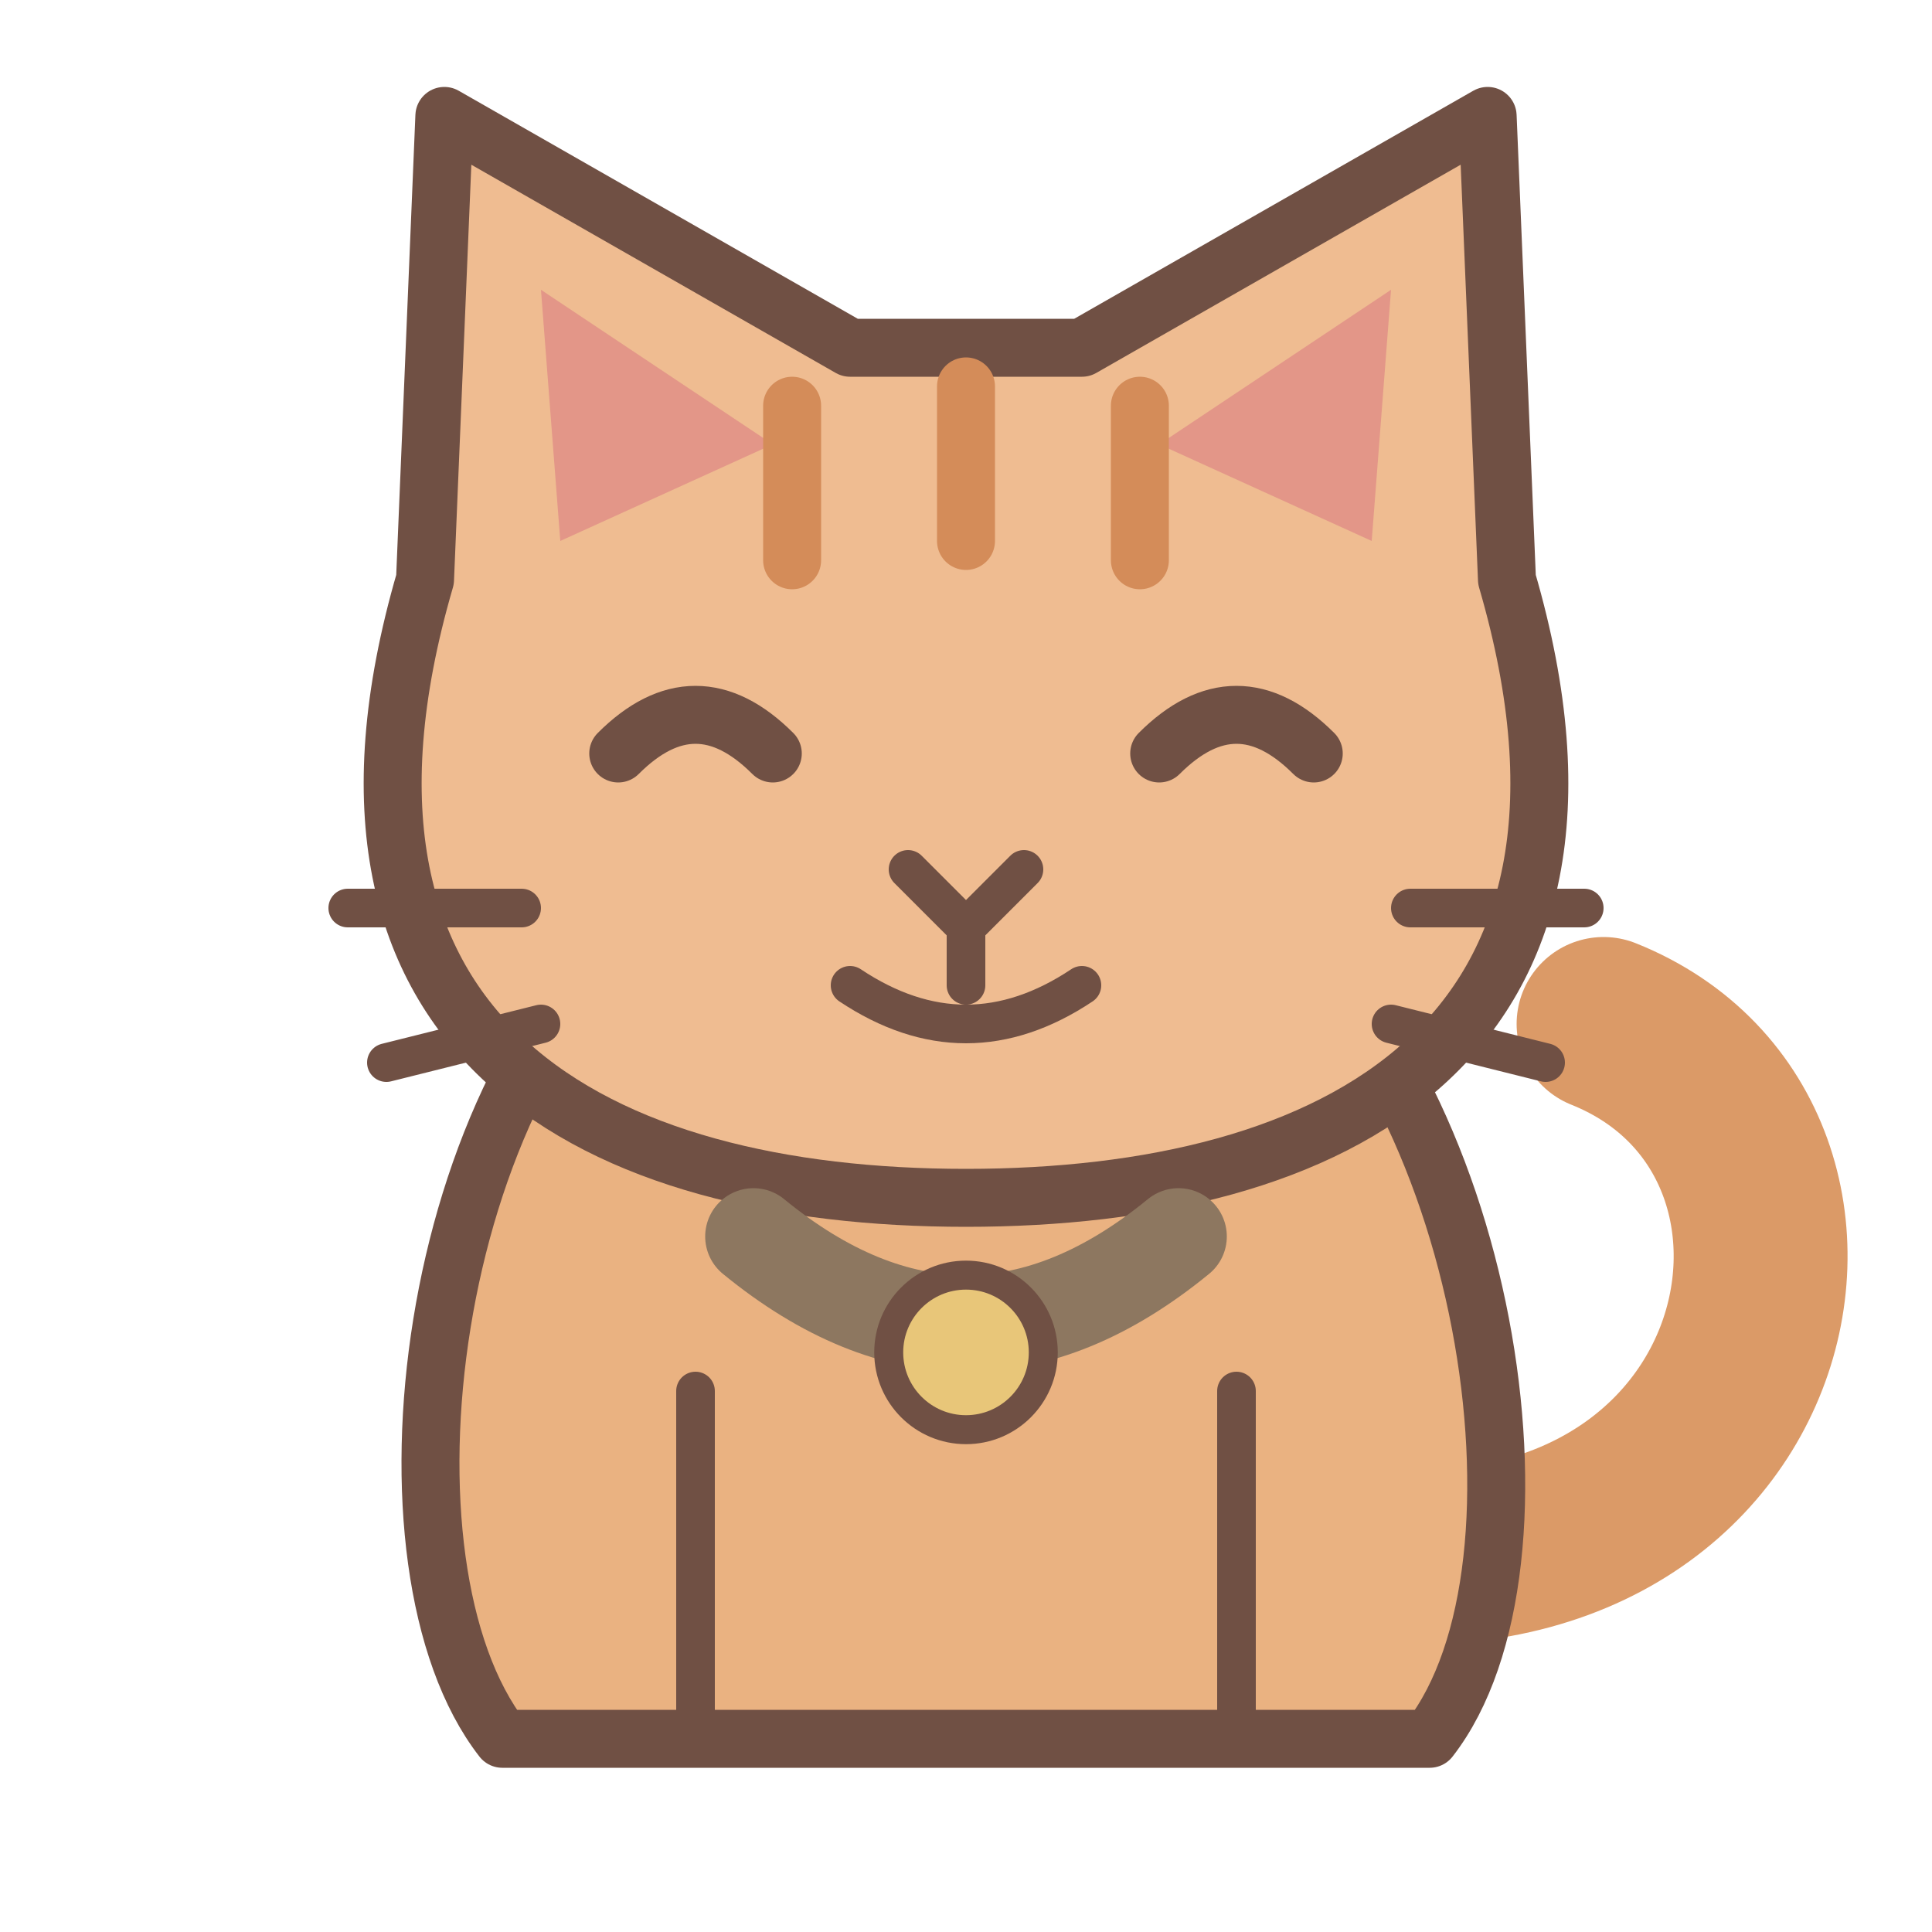
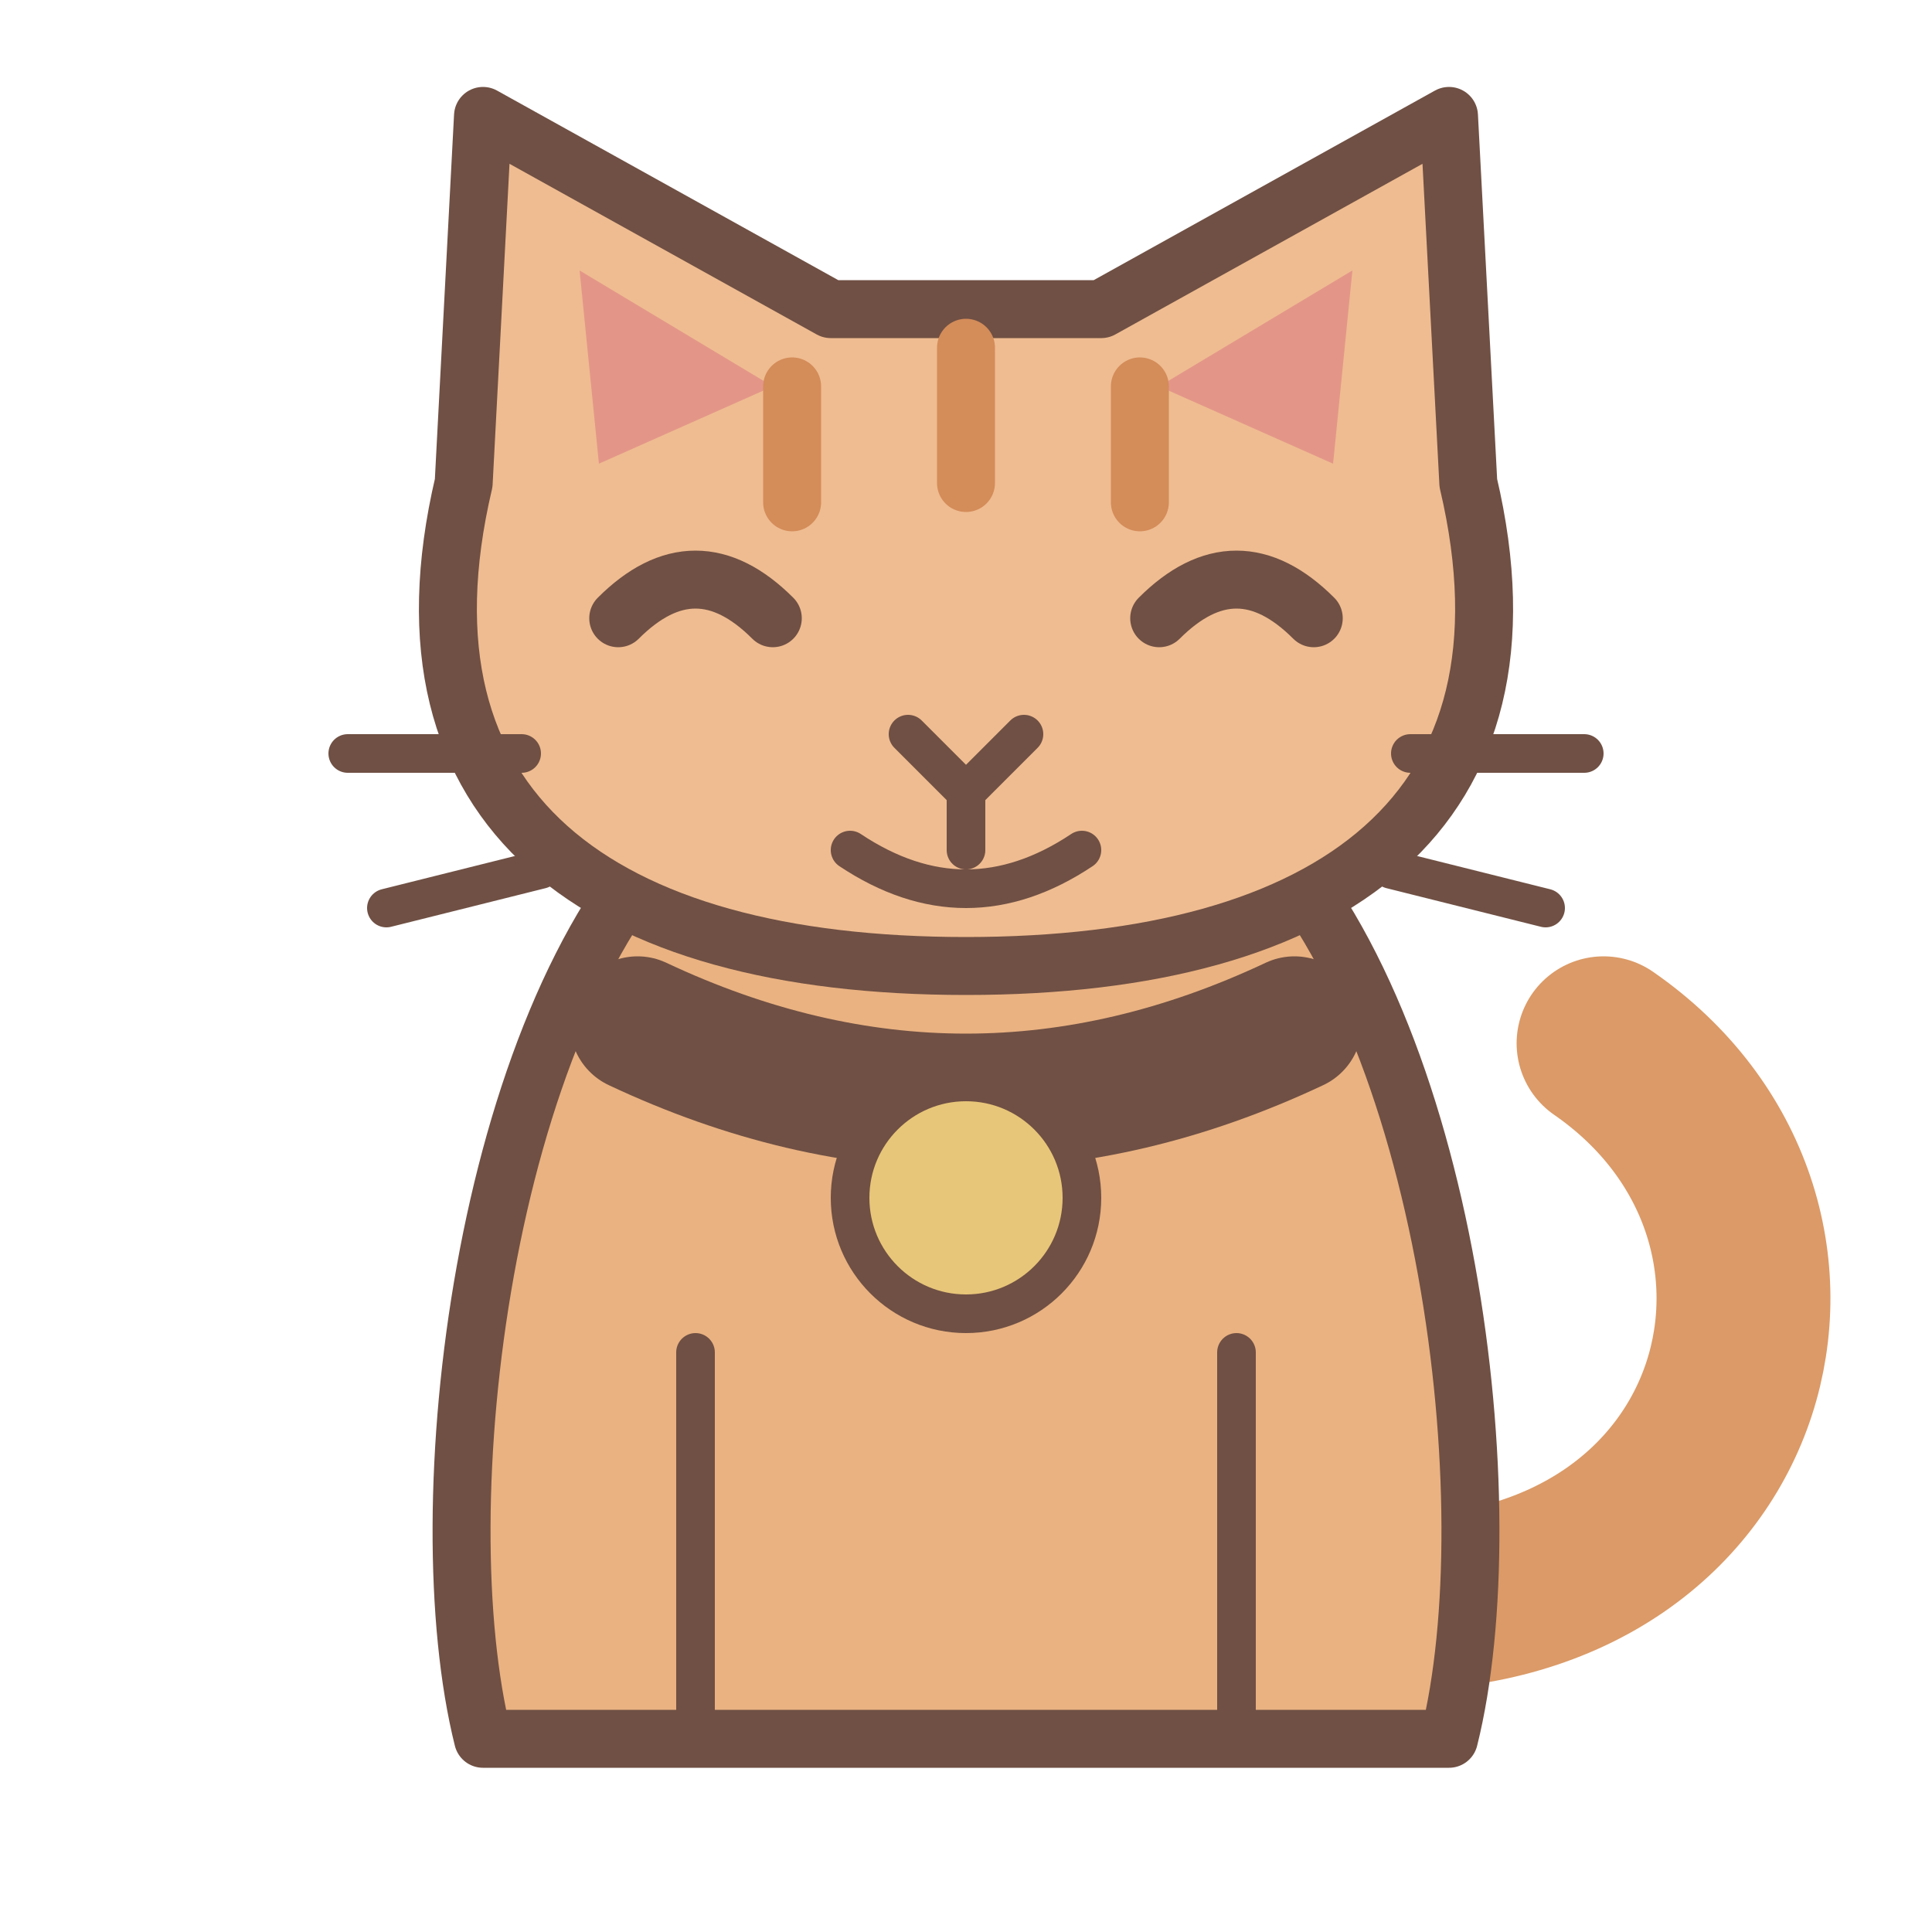
<svg xmlns="http://www.w3.org/2000/svg" viewBox="0 0 100 100">
  <g stroke="#705044" stroke-width="3" stroke-linecap="round" stroke-linejoin="round">
-     <path d="M67 80c25 5 31-21 16-27" fill="none" stroke="#db9a67" stroke-width="9" />
-     <path d="M34 47c-12 9-15 34-8 43h48c7-9 3-34-9-43" fill="#eab281" />
-     <path d="M22 30l1-24 21 12h12L77 6l1 24c7 24-9 32-28 32S15 54 22 30Z" fill="#efbc91" />
-     <path d="m28 15 1 13 11-5m32-8-1 13-11-5" fill="#e39688" stroke="none" />
-     <path d="M41 21v8m9-9v8m9-7v8" stroke="#d48c59" />
-     <path d="M32 39q4-4 8 0m20 0q4-4 8 0" fill="none" />
-     <path d="m47 45 3 3 3-3m-3 3v3m-6 0q6 4 12 0" fill="none" stroke-width="2" />
-     <path d="M27 47h-9m10 6-8 2m53-8h9m-10 6 8 2" stroke-width="2" />
-     <path d="M36 72v17m28-17v17" fill="none" stroke-width="2" />
-     <path d="M39 64q11 9 22 0" fill="none" stroke="#8d7760" stroke-width="5" />
-     <circle cx="50" cy="70" r="4" fill="#e8c679" stroke-width="1.5" />
+     <path d="M72 83c19 0 24-20 11-29" fill="none" stroke="#db9a67" stroke-width="9" />
+     <path d="M35 43c-10 10-13 35-10 47h50c3-12 0-37-10-47" fill="#eab281" />
+     <path d="M24 25l1-19 18 10h14L75 6l1 19c4 17-7 25-26 25S20 42 24 25Z" fill="#efbc91" />
+     <path d="m30 14 1 10 9-4m30-6-1 10-9-4" fill="#e39688" stroke="none" />
+     <path d="M41 20v6m9-8v7m9-5v6" stroke="#d48c59" />
+     <path d="M32 32q4-4 8 0m20 0q4-4 8 0" fill="none" />
+     <path d="m47 38 3 3 3-3m-3 3v3m-6 0q6 4 12 0" fill="none" stroke-width="2" />
+     <path d="M27 39h-9m10 6-8 2m53-8h9m-10 6 8 2" stroke-width="2" />
+     <path d="M36 70v19m28-19v19" fill="none" stroke-width="2" />
+     <path d="M33 53q17 8 34 0" fill="none" stroke-width="7" />
+     <circle cx="50" cy="62" r="6" fill="#e8c679" stroke-width="2" />
  </g>
</svg>
